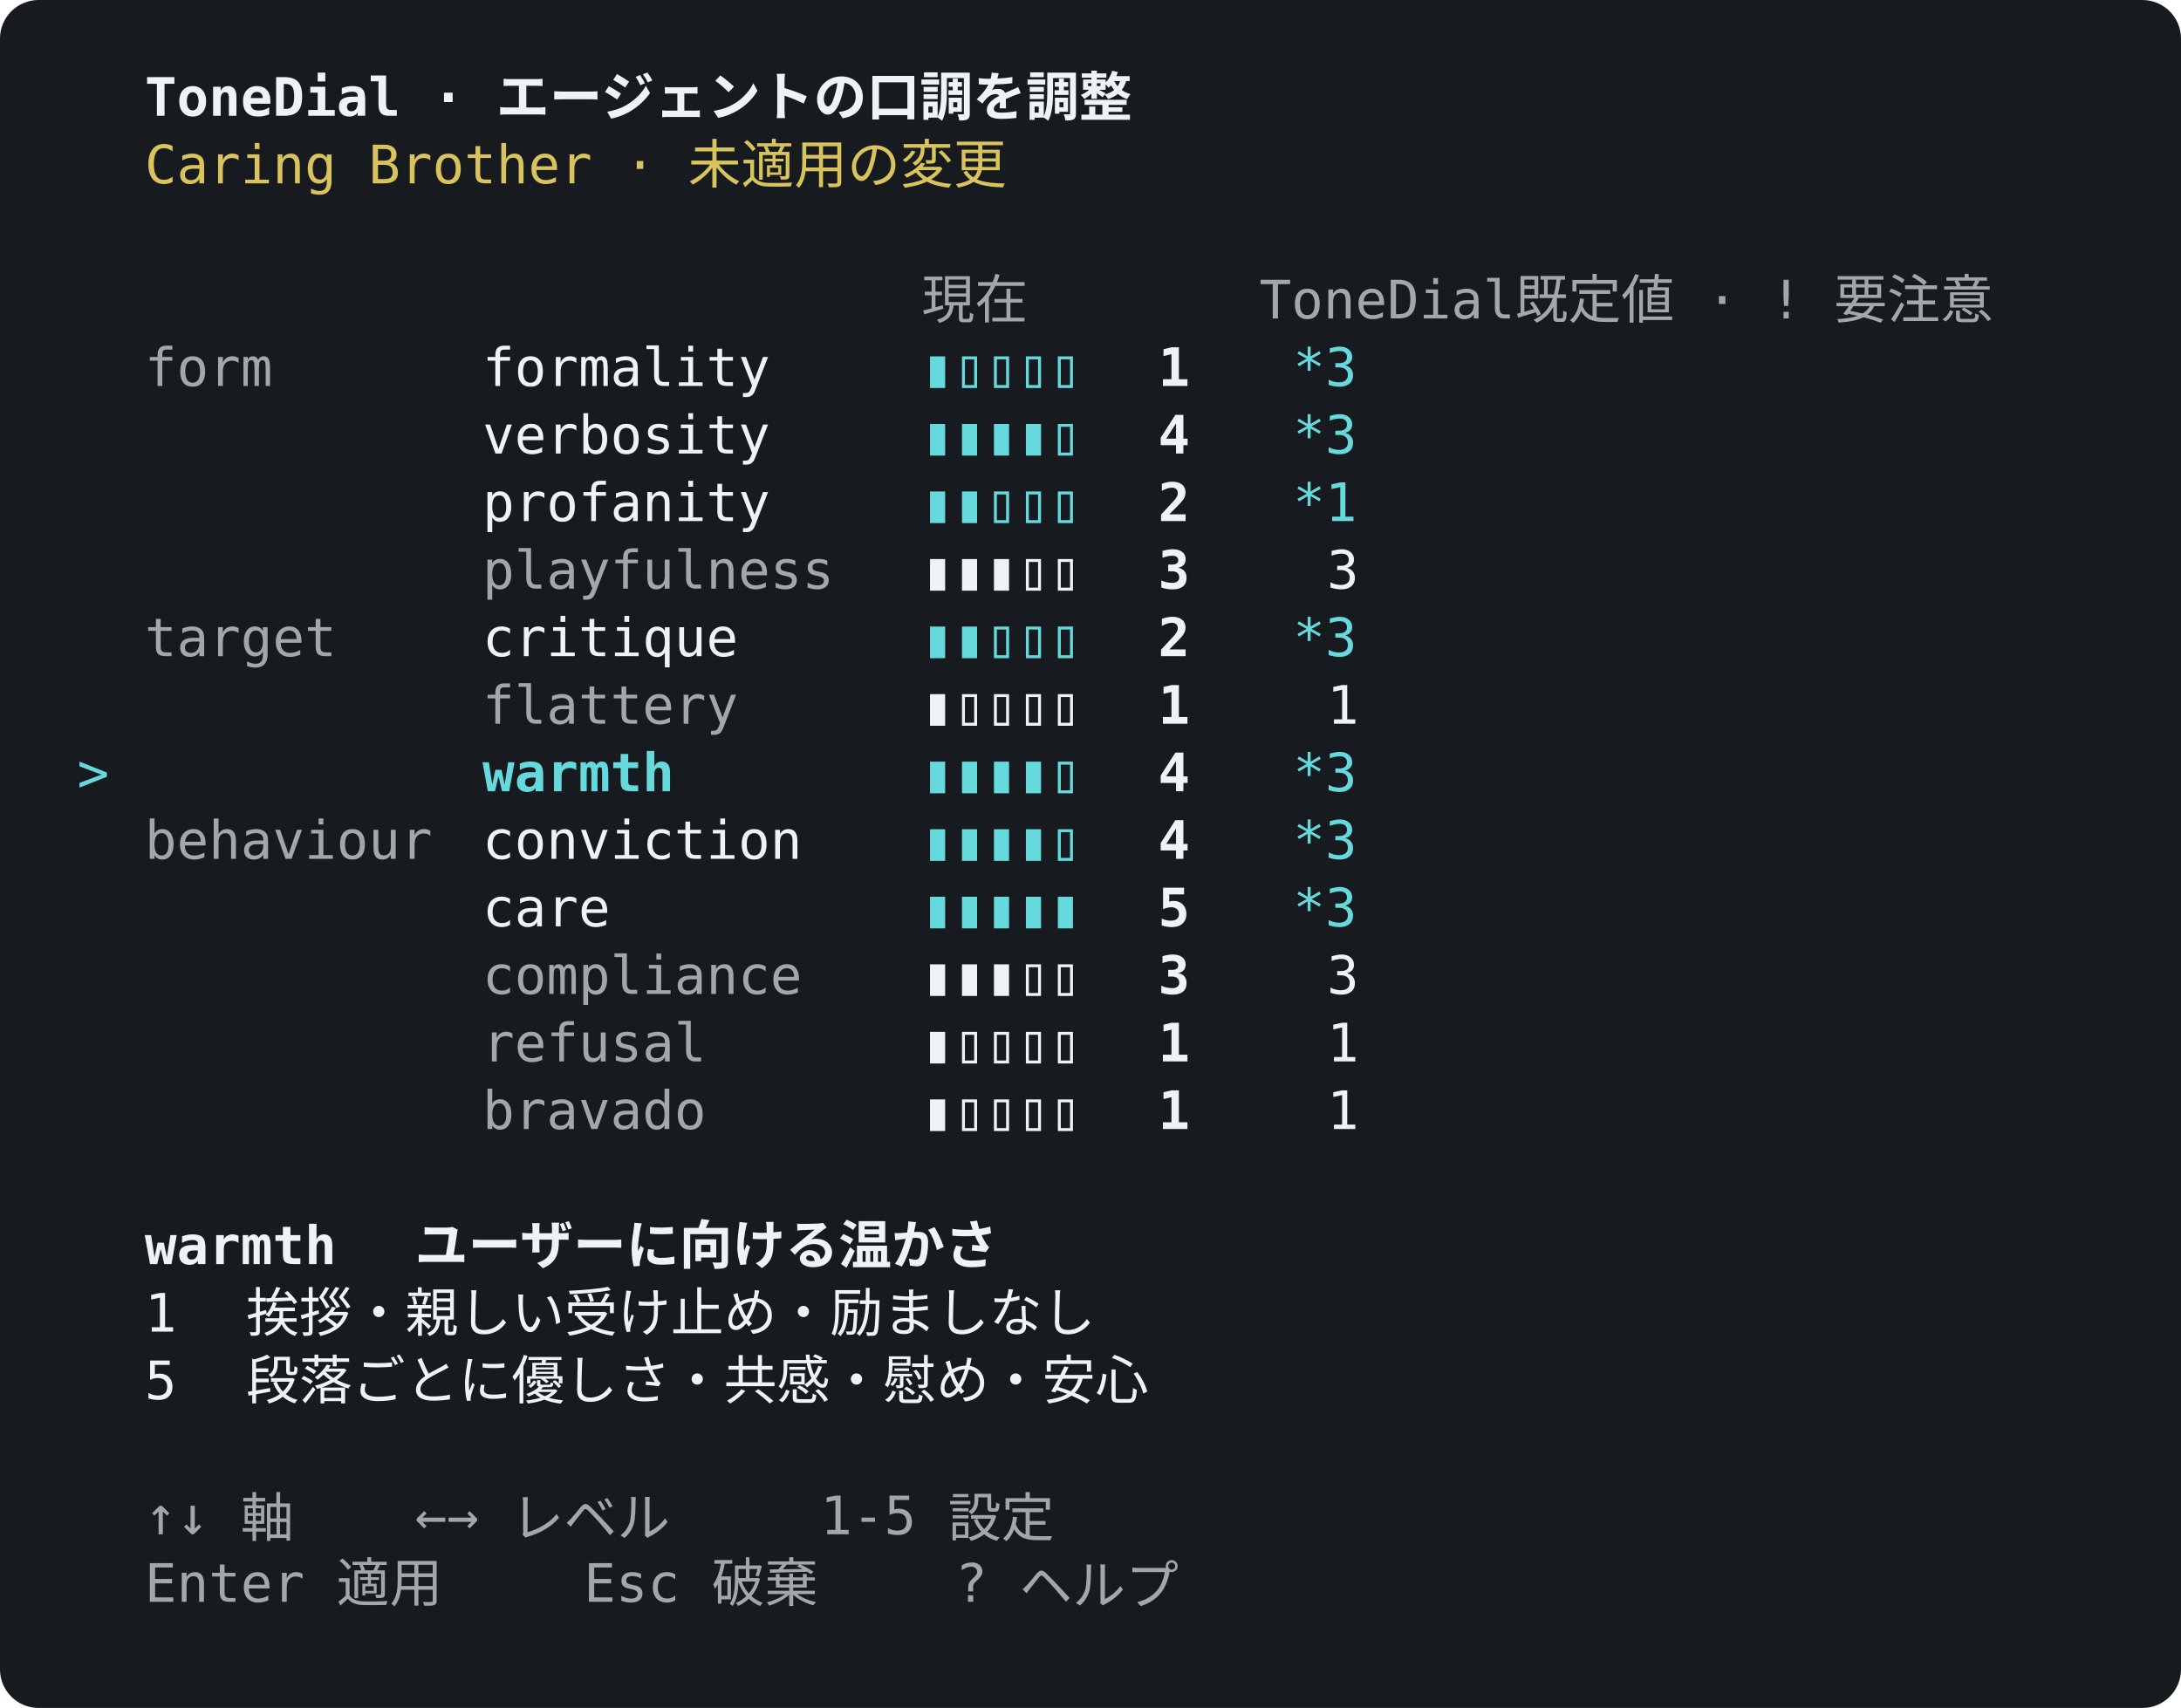
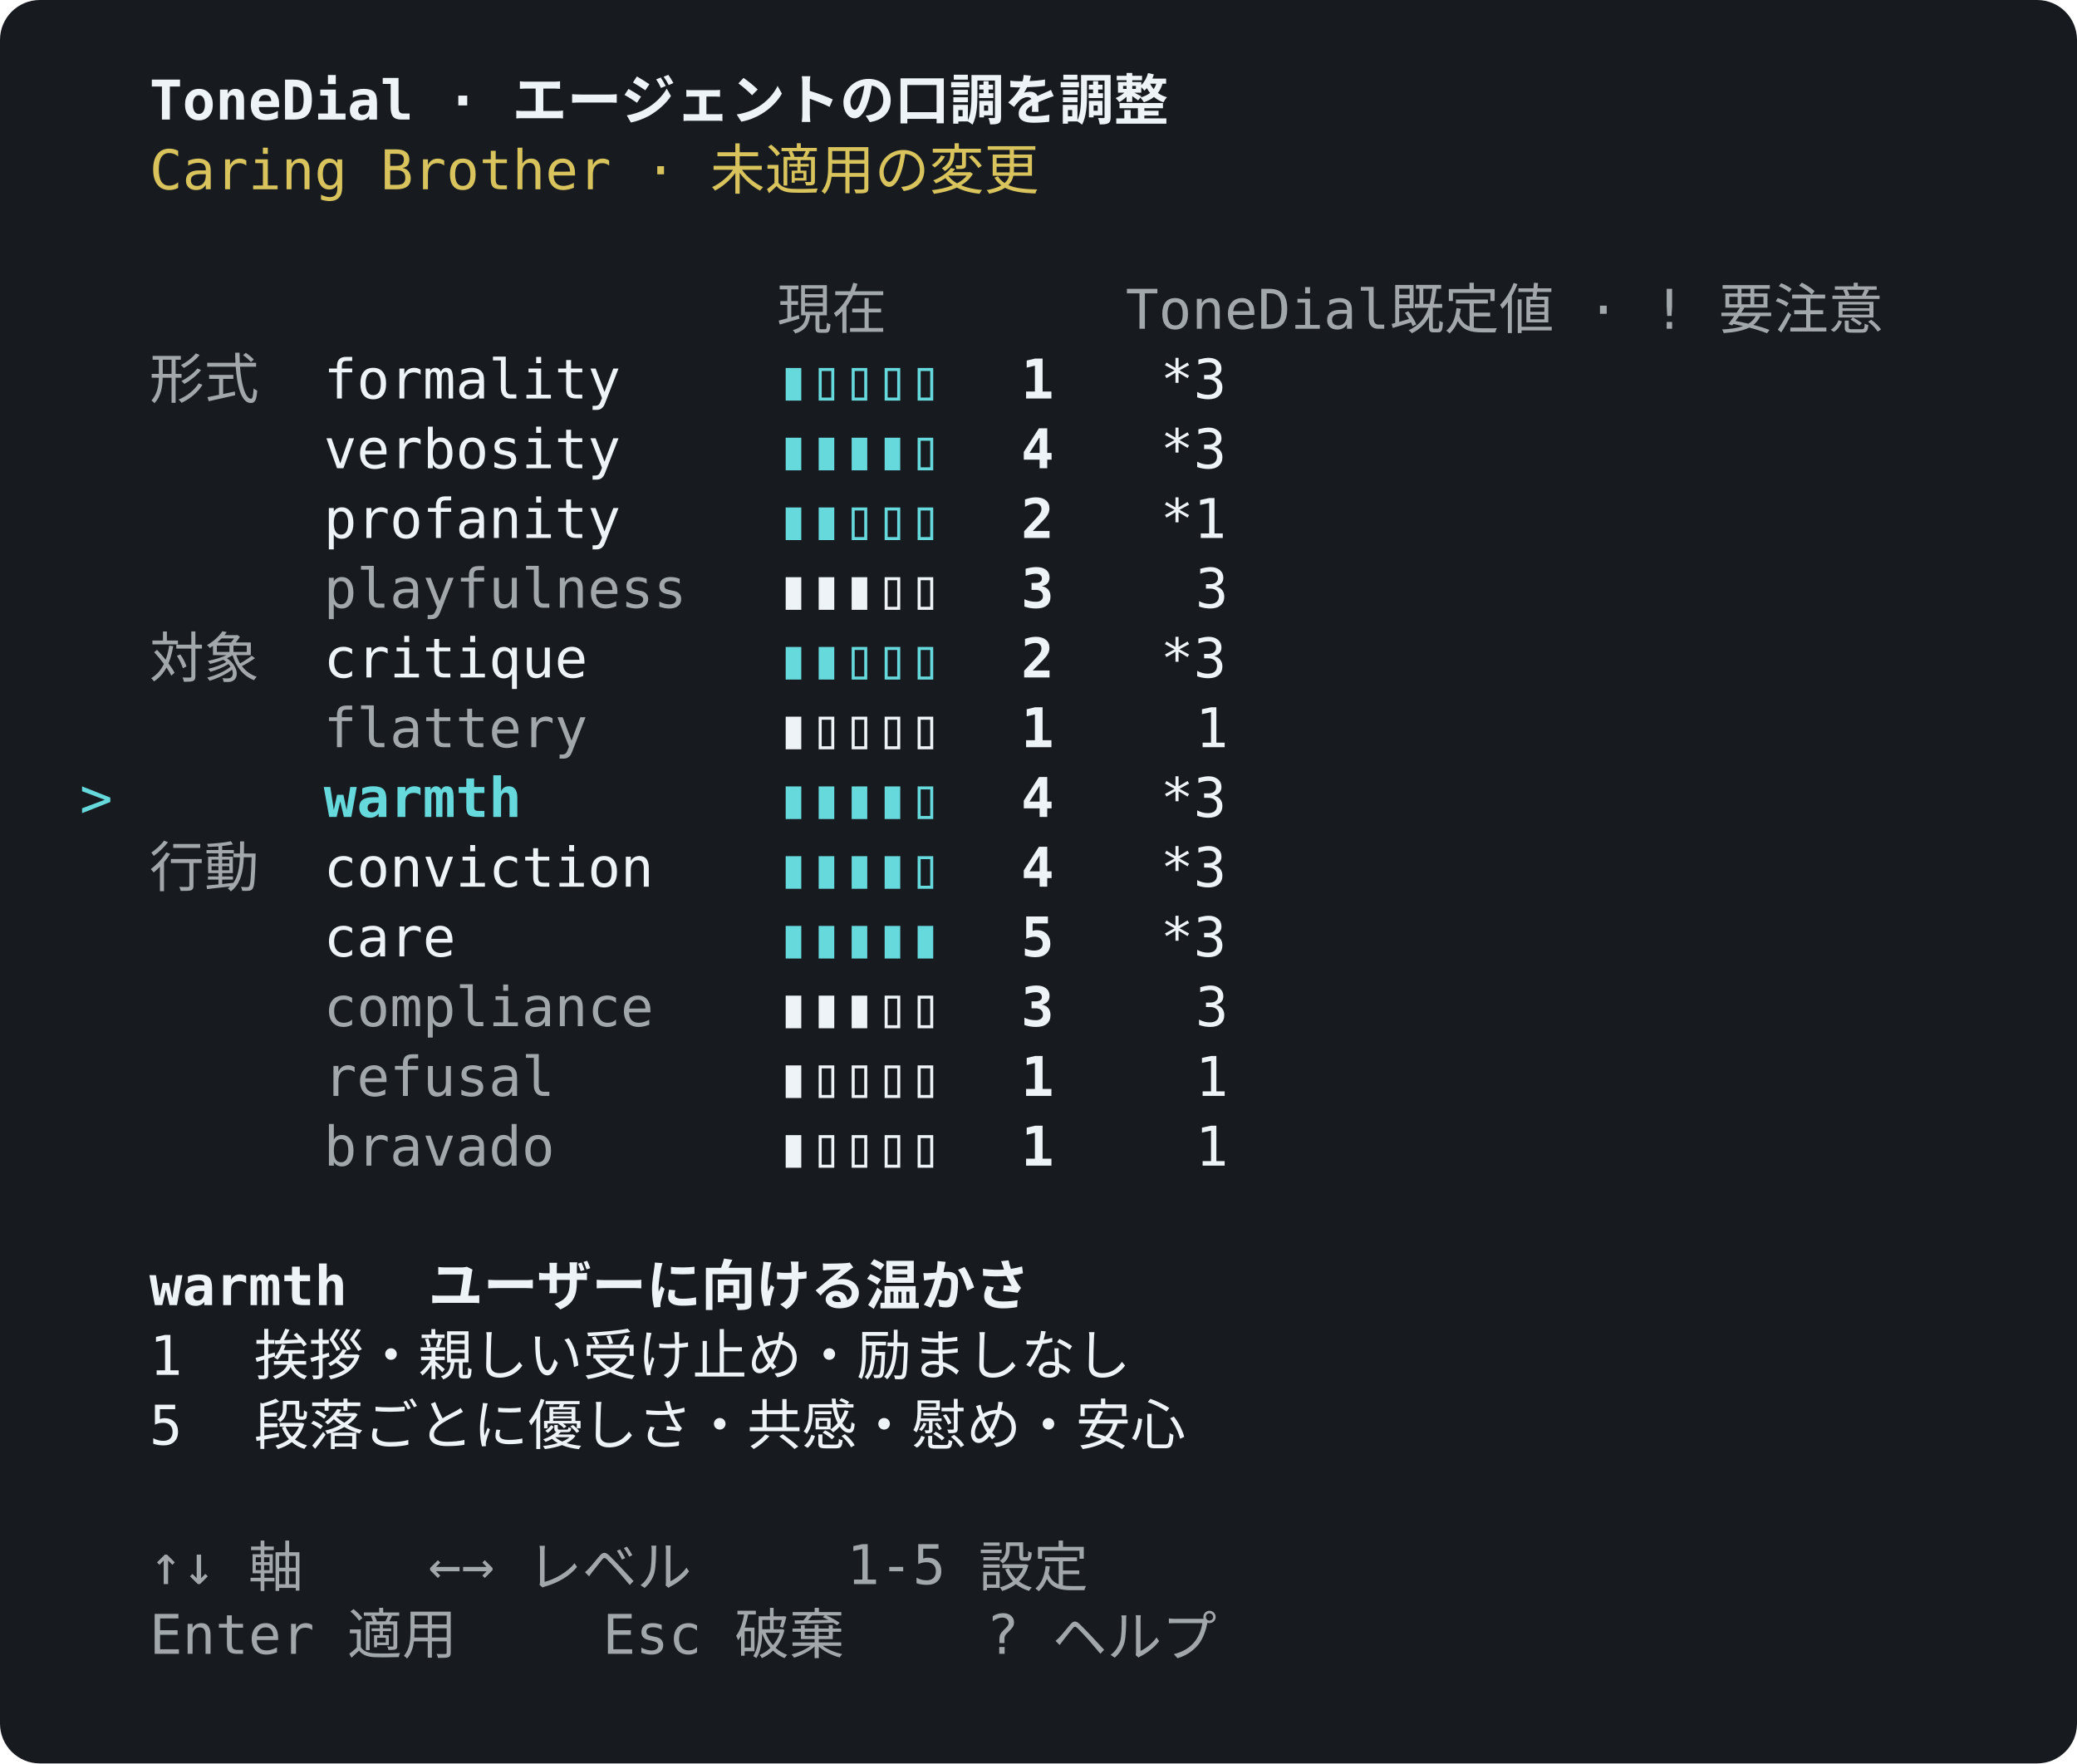
- <svg xmlns="http://www.w3.org/2000/svg" width="904" height="708" viewBox="0 0 904 708" role="img" aria-labelledby="title description">
+ <svg xmlns="http://www.w3.org/2000/svg" width="834" height="708" viewBox="0 0 834 708" role="img" aria-labelledby="title description">
  <rect width="100%" height="100%" rx="16" fill="#171b20" />
  <g font-family="ui-monospace, SFMono-Regular, Menlo, Consolas, monospace, system-ui" font-size="22">
    <text x="60" y="48" fill="#edf3f6" font-weight="700" opacity="1">ToneDial · エージェントの口調を調整</text>
    <text x="60" y="76" fill="#d8c35d" font-weight="400" opacity="1">Caring Brother · 未適用の変更</text>
-     <text x="382" y="132" fill="#edf3f6" font-weight="400" opacity="0.65">現在</text>
-     <text x="522" y="132" fill="#edf3f6" font-weight="400" opacity="0.65">ToneDial既定値 · ! 要注意</text>
-     <text x="60" y="160" fill="#edf3f6" font-weight="400" opacity="0.65">form</text>
-     <text x="200" y="160" fill="#edf3f6" font-weight="400" opacity="1">formality</text>
-     <text x="382" y="160" fill="#66d9dc" font-weight="400" opacity="1">▮▯▯▯▯</text>
-     <text x="480" y="160" fill="#edf3f6" font-weight="700" opacity="1">1</text>
-     <text x="536" y="160" fill="#66d9dc" font-weight="400" opacity="1">*3</text>
-     <text x="200" y="188" fill="#edf3f6" font-weight="400" opacity="1">verbosity</text>
-     <text x="382" y="188" fill="#66d9dc" font-weight="400" opacity="1">▮▮▮▮▯</text>
-     <text x="480" y="188" fill="#edf3f6" font-weight="700" opacity="1">4</text>
-     <text x="536" y="188" fill="#66d9dc" font-weight="400" opacity="1">*3</text>
-     <text x="200" y="216" fill="#edf3f6" font-weight="400" opacity="1">profanity</text>
-     <text x="382" y="216" fill="#66d9dc" font-weight="400" opacity="1">▮▮▯▯▯</text>
-     <text x="480" y="216" fill="#edf3f6" font-weight="700" opacity="1">2</text>
-     <text x="536" y="216" fill="#66d9dc" font-weight="400" opacity="1">*1</text>
-     <text x="200" y="244" fill="#edf3f6" font-weight="400" opacity="0.65">playfulness</text>
-     <text x="382" y="244" fill="#edf3f6" font-weight="400" opacity="1">▮▮▮▯▯</text>
-     <text x="480" y="244" fill="#edf3f6" font-weight="700" opacity="1">3</text>
-     <text x="550" y="244" fill="#edf3f6" font-weight="400" opacity="1">3</text>
-     <text x="60" y="272" fill="#edf3f6" font-weight="400" opacity="0.65">target</text>
-     <text x="200" y="272" fill="#edf3f6" font-weight="400" opacity="1">critique</text>
-     <text x="382" y="272" fill="#66d9dc" font-weight="400" opacity="1">▮▮▯▯▯</text>
-     <text x="480" y="272" fill="#edf3f6" font-weight="700" opacity="1">2</text>
-     <text x="536" y="272" fill="#66d9dc" font-weight="400" opacity="1">*3</text>
-     <text x="200" y="300" fill="#edf3f6" font-weight="400" opacity="0.65">flattery</text>
-     <text x="382" y="300" fill="#edf3f6" font-weight="400" opacity="1">▮▯▯▯▯</text>
-     <text x="480" y="300" fill="#edf3f6" font-weight="700" opacity="1">1</text>
-     <text x="550" y="300" fill="#edf3f6" font-weight="400" opacity="1">1</text>
+     <text x="312" y="132" fill="#edf3f6" font-weight="400" opacity="0.65">現在</text>
+     <text x="452" y="132" fill="#edf3f6" font-weight="400" opacity="0.65">ToneDial既定値 · ! 要注意</text>
+     <text x="60" y="160" fill="#edf3f6" font-weight="400" opacity="0.65">形式 </text>
+     <text x="130" y="160" fill="#edf3f6" font-weight="400" opacity="1">formality</text>
+     <text x="312" y="160" fill="#66d9dc" font-weight="400" opacity="1">▮▯▯▯▯</text>
+     <text x="410" y="160" fill="#edf3f6" font-weight="700" opacity="1">1</text>
+     <text x="466" y="160" fill="#edf3f6" font-weight="400" opacity="1">*3</text>
+     <text x="130" y="188" fill="#edf3f6" font-weight="400" opacity="1">verbosity</text>
+     <text x="312" y="188" fill="#66d9dc" font-weight="400" opacity="1">▮▮▮▮▯</text>
+     <text x="410" y="188" fill="#edf3f6" font-weight="700" opacity="1">4</text>
+     <text x="466" y="188" fill="#edf3f6" font-weight="400" opacity="1">*3</text>
+     <text x="130" y="216" fill="#edf3f6" font-weight="400" opacity="1">profanity</text>
+     <text x="312" y="216" fill="#66d9dc" font-weight="400" opacity="1">▮▮▯▯▯</text>
+     <text x="410" y="216" fill="#edf3f6" font-weight="700" opacity="1">2</text>
+     <text x="466" y="216" fill="#edf3f6" font-weight="400" opacity="1">*1</text>
+     <text x="130" y="244" fill="#edf3f6" font-weight="400" opacity="0.65">playfulness</text>
+     <text x="312" y="244" fill="#edf3f6" font-weight="400" opacity="1">▮▮▮▯▯</text>
+     <text x="410" y="244" fill="#edf3f6" font-weight="700" opacity="1">3</text>
+     <text x="480" y="244" fill="#edf3f6" font-weight="400" opacity="1">3</text>
+     <text x="60" y="272" fill="#edf3f6" font-weight="400" opacity="0.65">対象 </text>
+     <text x="130" y="272" fill="#edf3f6" font-weight="400" opacity="1">critique</text>
+     <text x="312" y="272" fill="#66d9dc" font-weight="400" opacity="1">▮▮▯▯▯</text>
+     <text x="410" y="272" fill="#edf3f6" font-weight="700" opacity="1">2</text>
+     <text x="466" y="272" fill="#edf3f6" font-weight="400" opacity="1">*3</text>
+     <text x="130" y="300" fill="#edf3f6" font-weight="400" opacity="0.65">flattery</text>
+     <text x="312" y="300" fill="#edf3f6" font-weight="400" opacity="1">▮▯▯▯▯</text>
+     <text x="410" y="300" fill="#edf3f6" font-weight="700" opacity="1">1</text>
+     <text x="480" y="300" fill="#edf3f6" font-weight="400" opacity="1">1</text>
    <text x="32" y="328" fill="#66d9dc" font-weight="400" opacity="1">&gt; </text>
-     <text x="200" y="328" fill="#66d9dc" font-weight="700" opacity="1">warmth</text>
-     <text x="382" y="328" fill="#66d9dc" font-weight="400" opacity="1">▮▮▮▮▯</text>
-     <text x="480" y="328" fill="#edf3f6" font-weight="700" opacity="1">4</text>
-     <text x="536" y="328" fill="#66d9dc" font-weight="400" opacity="1">*3</text>
-     <text x="60" y="356" fill="#edf3f6" font-weight="400" opacity="0.65">behaviour </text>
-     <text x="200" y="356" fill="#edf3f6" font-weight="400" opacity="1">conviction</text>
-     <text x="382" y="356" fill="#66d9dc" font-weight="400" opacity="1">▮▮▮▮▯</text>
-     <text x="480" y="356" fill="#edf3f6" font-weight="700" opacity="1">4</text>
-     <text x="536" y="356" fill="#66d9dc" font-weight="400" opacity="1">*3</text>
-     <text x="200" y="384" fill="#edf3f6" font-weight="400" opacity="1">care</text>
-     <text x="382" y="384" fill="#66d9dc" font-weight="400" opacity="1">▮▮▮▮▮</text>
-     <text x="480" y="384" fill="#edf3f6" font-weight="700" opacity="1">5</text>
-     <text x="536" y="384" fill="#66d9dc" font-weight="400" opacity="1">*3</text>
-     <text x="200" y="412" fill="#edf3f6" font-weight="400" opacity="0.65">compliance </text>
-     <text x="382" y="412" fill="#edf3f6" font-weight="400" opacity="1">▮▮▮▯▯</text>
-     <text x="480" y="412" fill="#edf3f6" font-weight="700" opacity="1">3</text>
-     <text x="550" y="412" fill="#edf3f6" font-weight="400" opacity="1">3</text>
-     <text x="200" y="440" fill="#edf3f6" font-weight="400" opacity="0.65">refusal</text>
-     <text x="382" y="440" fill="#edf3f6" font-weight="400" opacity="1">▮▯▯▯▯</text>
-     <text x="480" y="440" fill="#edf3f6" font-weight="700" opacity="1">1</text>
-     <text x="550" y="440" fill="#edf3f6" font-weight="400" opacity="1">1</text>
-     <text x="200" y="468" fill="#edf3f6" font-weight="400" opacity="0.65">bravado</text>
-     <text x="382" y="468" fill="#edf3f6" font-weight="400" opacity="1">▮▯▯▯▯</text>
-     <text x="480" y="468" fill="#edf3f6" font-weight="700" opacity="1">1</text>
-     <text x="550" y="468" fill="#edf3f6" font-weight="400" opacity="1">1</text>
+     <text x="130" y="328" fill="#66d9dc" font-weight="700" opacity="1">warmth</text>
+     <text x="312" y="328" fill="#66d9dc" font-weight="400" opacity="1">▮▮▮▮▯</text>
+     <text x="410" y="328" fill="#edf3f6" font-weight="700" opacity="1">4</text>
+     <text x="466" y="328" fill="#edf3f6" font-weight="400" opacity="1">*3</text>
+     <text x="60" y="356" fill="#edf3f6" font-weight="400" opacity="0.65">行動 </text>
+     <text x="130" y="356" fill="#edf3f6" font-weight="400" opacity="1">conviction</text>
+     <text x="312" y="356" fill="#66d9dc" font-weight="400" opacity="1">▮▮▮▮▯</text>
+     <text x="410" y="356" fill="#edf3f6" font-weight="700" opacity="1">4</text>
+     <text x="466" y="356" fill="#edf3f6" font-weight="400" opacity="1">*3</text>
+     <text x="130" y="384" fill="#edf3f6" font-weight="400" opacity="1">care</text>
+     <text x="312" y="384" fill="#66d9dc" font-weight="400" opacity="1">▮▮▮▮▮</text>
+     <text x="410" y="384" fill="#edf3f6" font-weight="700" opacity="1">5</text>
+     <text x="466" y="384" fill="#edf3f6" font-weight="400" opacity="1">*3</text>
+     <text x="130" y="412" fill="#edf3f6" font-weight="400" opacity="0.65">compliance </text>
+     <text x="312" y="412" fill="#edf3f6" font-weight="400" opacity="1">▮▮▮▯▯</text>
+     <text x="410" y="412" fill="#edf3f6" font-weight="700" opacity="1">3</text>
+     <text x="480" y="412" fill="#edf3f6" font-weight="400" opacity="1">3</text>
+     <text x="130" y="440" fill="#edf3f6" font-weight="400" opacity="0.65">refusal</text>
+     <text x="312" y="440" fill="#edf3f6" font-weight="400" opacity="1">▮▯▯▯▯</text>
+     <text x="410" y="440" fill="#edf3f6" font-weight="700" opacity="1">1</text>
+     <text x="480" y="440" fill="#edf3f6" font-weight="400" opacity="1">1</text>
+     <text x="130" y="468" fill="#edf3f6" font-weight="400" opacity="0.65">bravado</text>
+     <text x="312" y="468" fill="#edf3f6" font-weight="400" opacity="1">▮▯▯▯▯</text>
+     <text x="410" y="468" fill="#edf3f6" font-weight="700" opacity="1">1</text>
+     <text x="480" y="468" fill="#edf3f6" font-weight="400" opacity="1">1</text>
    <text x="60" y="524" fill="#edf3f6" font-weight="700" opacity="1">warmth</text>
    <text x="172" y="524" fill="#edf3f6" font-weight="700" opacity="1">ユーザーに向ける温かさ</text>
    <text x="60" y="552" fill="#edf3f6" font-weight="400" opacity="1">1</text>
    <text x="102" y="552" fill="#edf3f6" font-weight="400" opacity="1">挨拶・親しい受け止め・励ましなし</text>
    <text x="60" y="580" fill="#edf3f6" font-weight="400" opacity="1">5</text>
    <text x="102" y="580" fill="#edf3f6" font-weight="400" opacity="1">段落ごとに優しさ・共感・慰め・安心</text>
    <text x="60" y="636" fill="#edf3f6" font-weight="400" opacity="0.65">↑↓ 軸</text>
    <text x="172" y="636" fill="#edf3f6" font-weight="400" opacity="0.65">←→ レベル</text>
    <text x="340" y="636" fill="#edf3f6" font-weight="400" opacity="0.65">1-5 設定</text>
    <text x="60" y="664" fill="#edf3f6" font-weight="400" opacity="0.65">Enter 適用</text>
    <text x="242" y="664" fill="#edf3f6" font-weight="400" opacity="0.65">Esc 破棄</text>
    <text x="396" y="664" fill="#edf3f6" font-weight="400" opacity="0.65">? ヘルプ</text>
  </g>
</svg>
